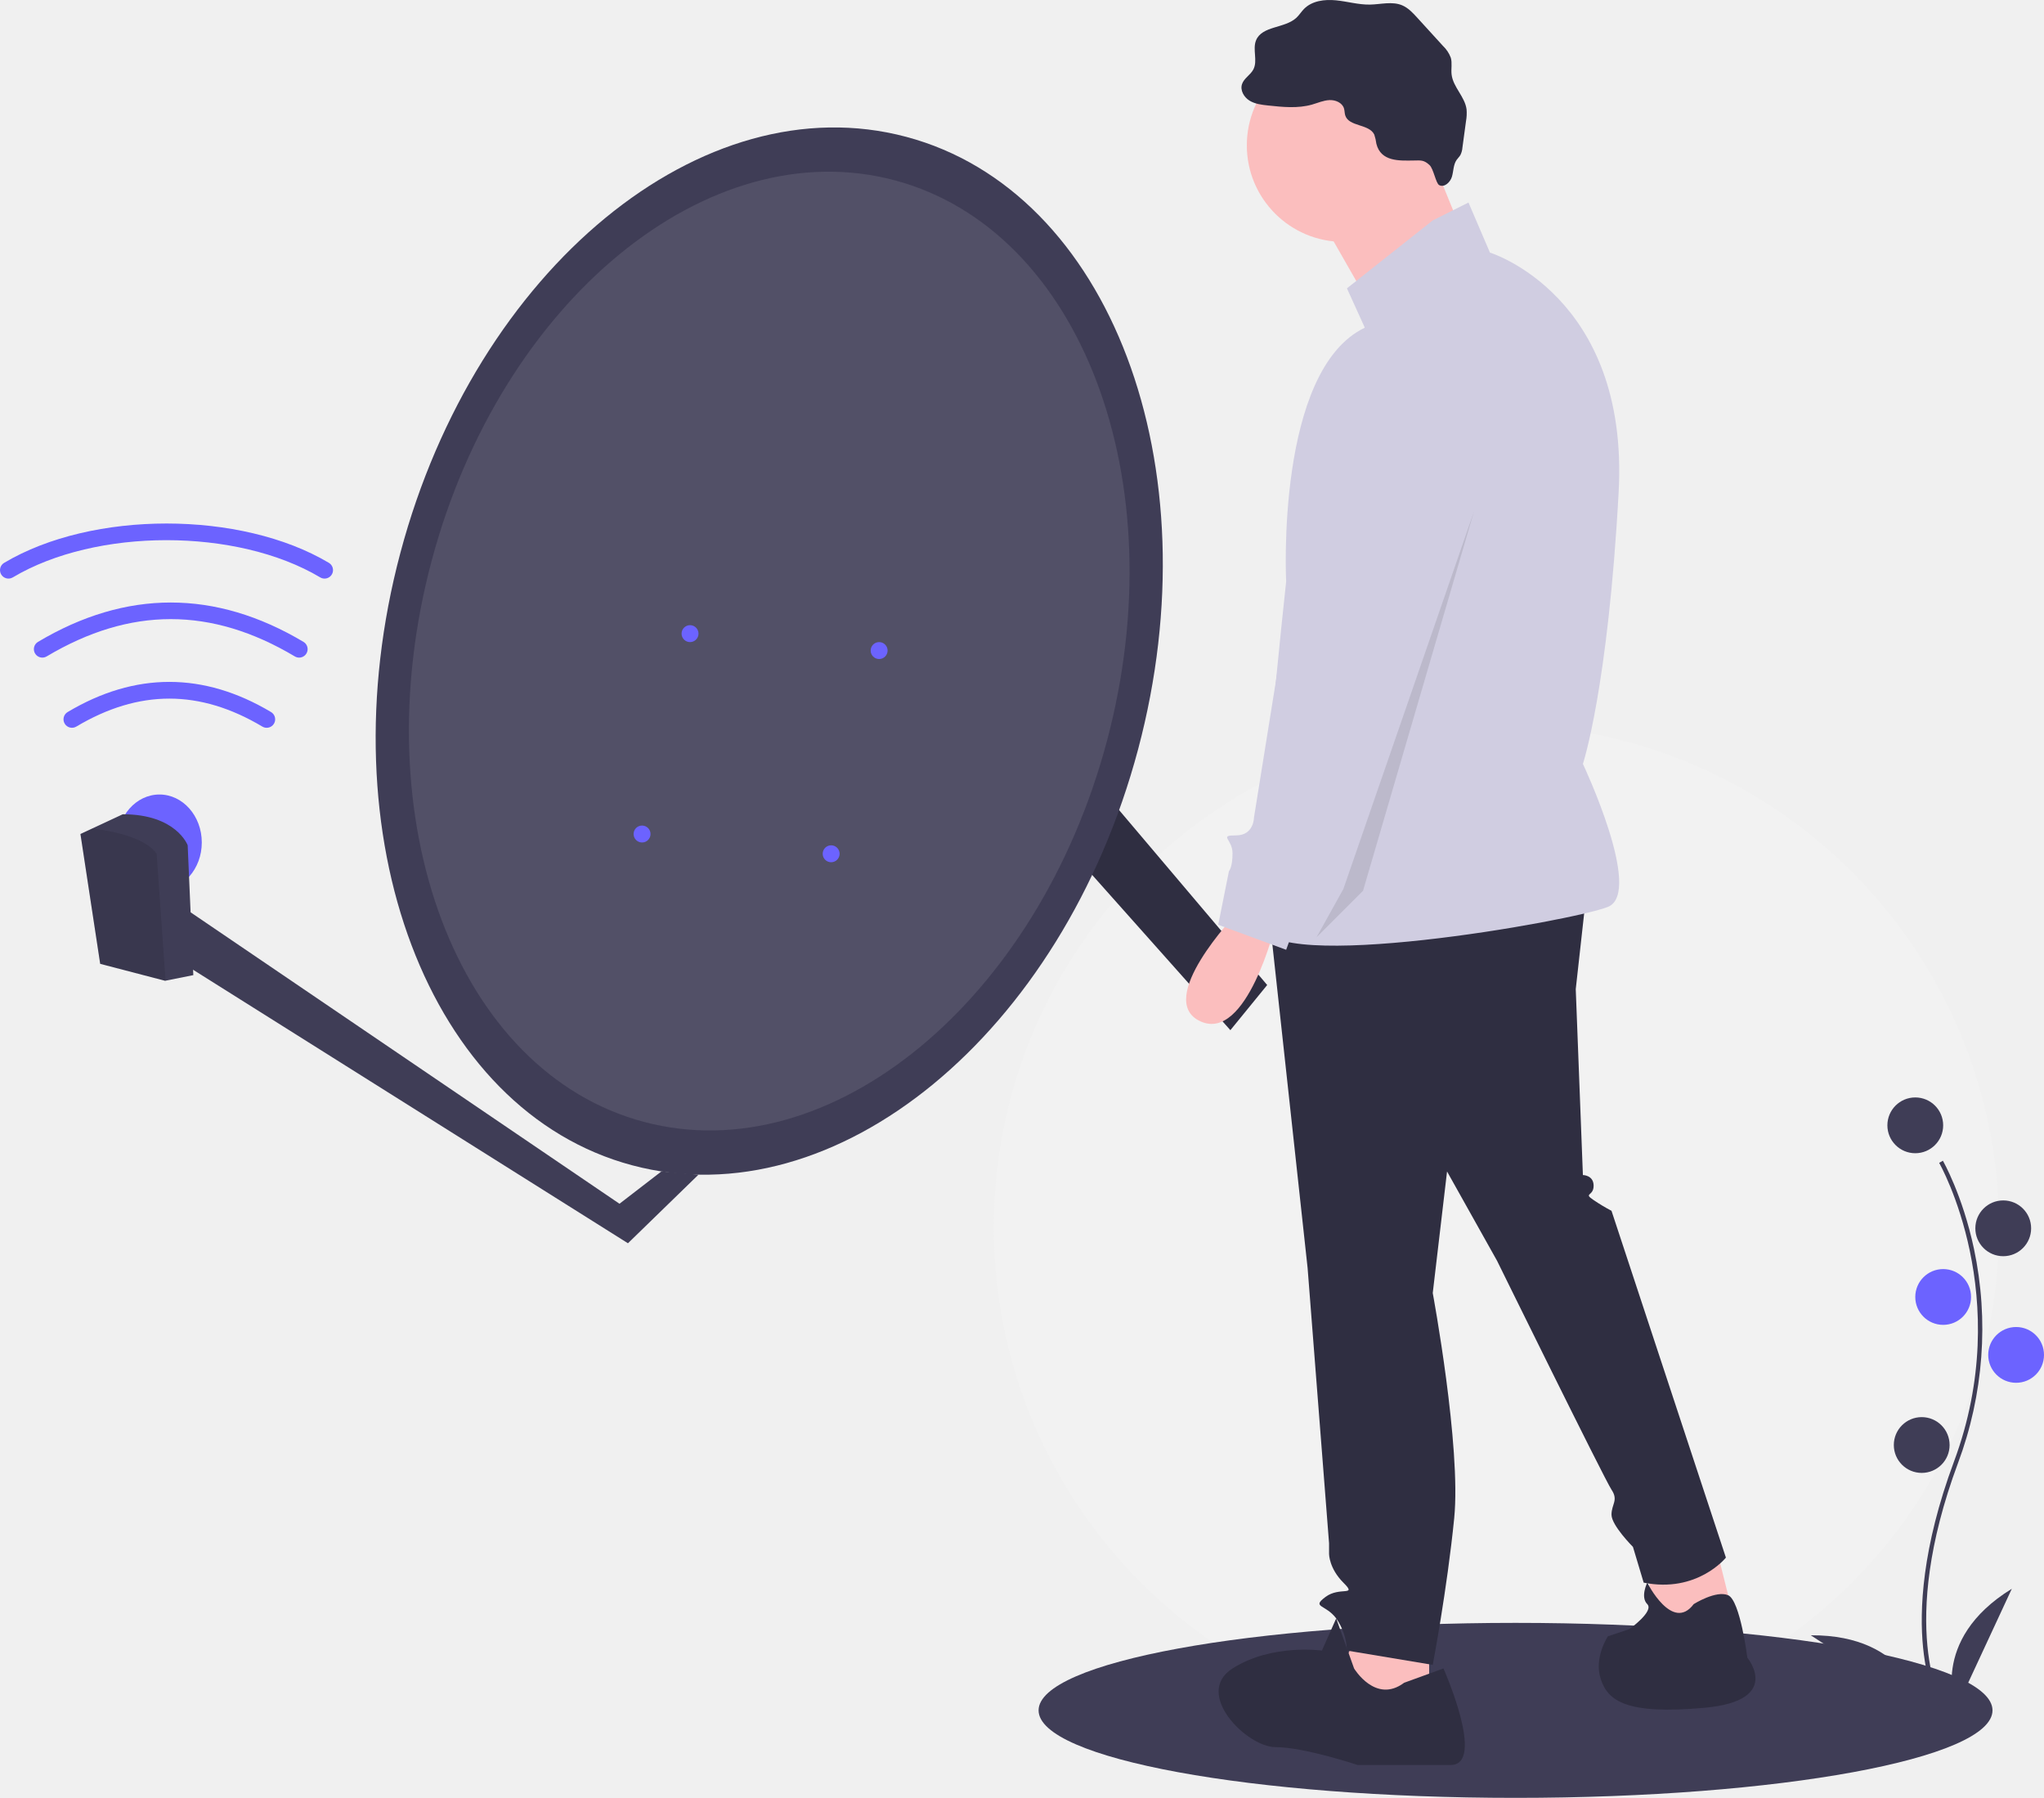
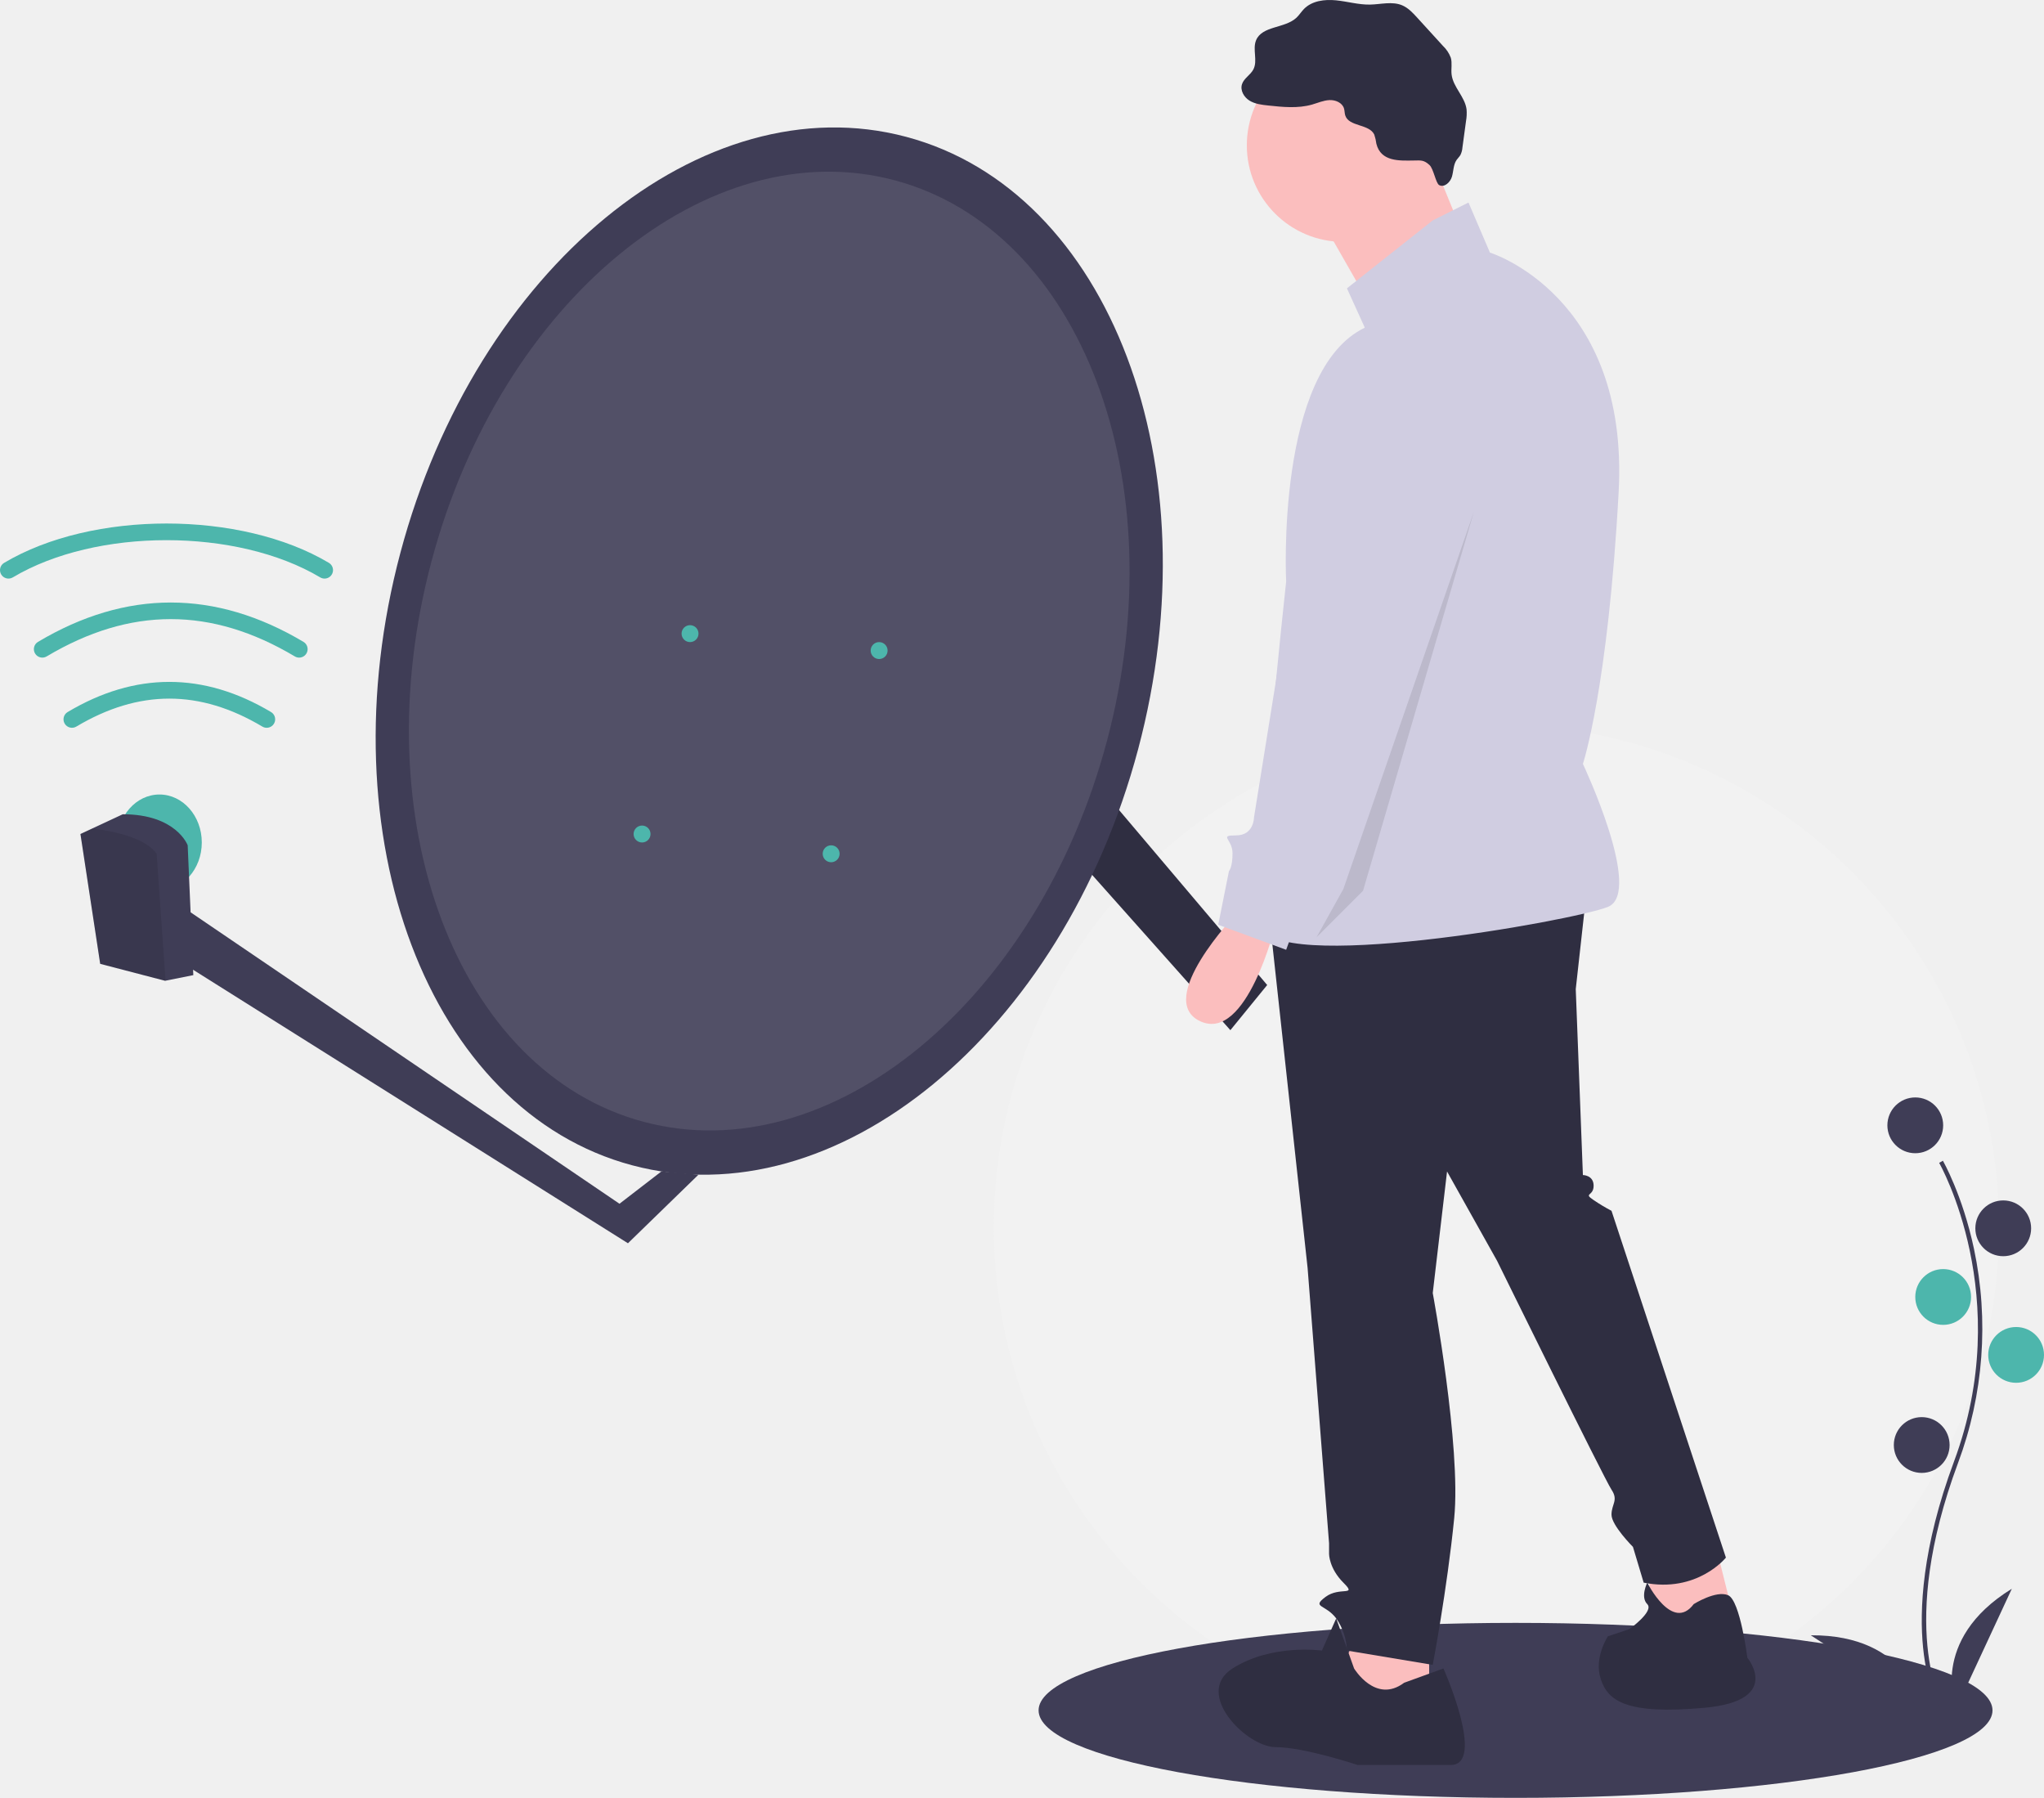
<svg xmlns="http://www.w3.org/2000/svg" id="a90f9a71-1dd7-46d2-a7ac-5b91320676f6" data-name="Layer 1" width="880.291" height="774.246" viewBox="0 0 880.291 774.246">
  <circle cx="644.489" cy="528.524" r="216.462" fill="#f2f2f2" />
  <ellipse cx="652.701" cy="736.566" rx="205.412" ry="37.679" fill="#3f3d56" />
  <path d="M995.007,798.374c-.212-.346-5.212-8.695-6.945-26.03-1.59-15.904-.568-42.712,13.335-80.106,26.338-70.841-6.07-128-6.401-128.569l1.599-.928c.084.144,8.447,14.718,13.387,37.923a165.447,165.447,0,0,1-6.852,92.218c-26.293,70.72-6.746,104.199-6.545,104.529Z" transform="translate(-159.8543 -62.87722)" fill="#3f3d56" />
  <circle cx="824.853" cy="484.62" r="12.012" fill="#3f3d56" />
  <circle cx="862.736" cy="528.97" r="12.012" fill="#3f3d56" />
-   <circle cx="836.865" cy="558.537" r="12.012" fill="#6c63ff" />
-   <circle cx="868.28" cy="583.484" r="12.012" fill="#6c63ff" />
+   <circle cx="836.865" cy="558.537" r="12.012" fill="#4db6ac" />
+   <circle cx="868.28" cy="583.484" r="12.012" fill="#4db6ac" />
  <circle cx="827.625" cy="622.291" r="12.012" fill="#3f3d56" />
  <path d="M1002.263,798.816s-12.012-29.567,24.023-51.742Z" transform="translate(-159.8543 -62.87722)" fill="#3f3d56" />
  <path d="M987.491,798.28s-5.467-31.442-47.777-31.172Z" transform="translate(-159.8543 -62.87722)" fill="#3f3d56" />
  <polygon points="77.182 389.554 266.793 518.392 284.849 504.474 300.826 505.86 270.44 535.408 77.182 413.863 77.182 389.554" fill="#3f3d56" />
  <polygon points="465.471 329.389 545.74 424.194 529.885 443.641 435.742 337.897 465.471 329.389" fill="#2f2e41" />
-   <ellipse cx="68.674" cy="362.814" rx="18.232" ry="20.663" fill="#6c63ff" />
+   <ellipse cx="68.674" cy="362.814" rx="18.232" ry="20.663" fill="#4db6ac" />
  <ellipse cx="491.145" cy="343.263" rx="229.179" ry="164.395" transform="matrix(0.25749, -0.96628, 0.96628, 0.25749, -126.8639, 666.5813)" fill="#3f3d56" />
  <ellipse cx="491.145" cy="343.263" rx="209.815" ry="150.505" transform="translate(-126.8639 666.5813) rotate(-75.07862)" fill="#fff" opacity="0.1" />
-   <circle cx="297.18" cy="272.87" r="3.646" fill="#6c63ff" />
-   <circle cx="276.517" cy="359.167" r="3.646" fill="#6c63ff" />
-   <circle cx="378.615" cy="280.163" r="3.646" fill="#6c63ff" />
-   <circle cx="357.952" cy="367.675" r="3.646" fill="#6c63ff" />
+   <circle cx="297.18" cy="272.87" r="3.646" fill="#4db6ac" />
+   <circle cx="276.517" cy="359.167" r="3.646" fill="#4db6ac" />
+   <circle cx="378.615" cy="280.163" r="3.646" fill="#4db6ac" />
+   <circle cx="357.952" cy="367.675" r="3.646" fill="#4db6ac" />
  <path d="M243.114,482.817l-11.96,2.394-.194.036-27.955-7.293-8.508-55.911,5.154-2.407,13.078-6.102c23.094,0,27.955,13.37,27.955,13.37Z" transform="translate(-159.8543 -62.87722)" fill="#3f3d56" />
  <path d="M231.153,485.212l-.194.036-27.955-7.293-8.508-55.911,5.154-2.407c10.66,1.41,23.13,4.436,27.664,10.915Z" transform="translate(-159.8543 -62.87722)" opacity="0.1" />
-   <path d="M288.69,346.079a3.633,3.633,0,0,1-1.863-.515c-35.957-21.422-70.917-21.422-106.874,0a3.646,3.646,0,0,1-3.733-6.265c37.936-22.601,76.404-22.601,114.34,0a3.647,3.647,0,0,1-1.87,6.779Z" transform="translate(-159.8543 -62.87722)" fill="#6c63ff" />
-   <path d="M274.712,376.297a3.626,3.626,0,0,1-1.863-.515c-26.961-16.062-53.173-16.062-80.133,0a3.646,3.646,0,0,1-3.733-6.265c29.064-17.316,58.535-17.316,87.6,0a3.647,3.647,0,0,1-1.87,6.779Z" transform="translate(-159.8543 -62.87722)" fill="#6c63ff" />
-   <path d="M299.629,312.046a3.626,3.626,0,0,1-1.863-.515c-35.883-21.378-96.515-21.378-132.398,0a3.646,3.646,0,1,1-3.733-6.265c37.907-22.584,101.957-22.584,139.864,0a3.647,3.647,0,0,1-1.87,6.779Z" transform="translate(-159.8543 -62.87722)" fill="#6c63ff" />
+   <path d="M288.69,346.079a3.633,3.633,0,0,1-1.863-.515c-35.957-21.422-70.917-21.422-106.874,0a3.646,3.646,0,0,1-3.733-6.265c37.936-22.601,76.404-22.601,114.34,0a3.647,3.647,0,0,1-1.87,6.779Z" transform="translate(-159.8543 -62.87722)" fill="#4db6ac" />
+   <path d="M274.712,376.297a3.626,3.626,0,0,1-1.863-.515c-26.961-16.062-53.173-16.062-80.133,0a3.646,3.646,0,0,1-3.733-6.265c29.064-17.316,58.535-17.316,87.6,0a3.647,3.647,0,0,1-1.87,6.779Z" transform="translate(-159.8543 -62.87722)" fill="#4db6ac" />
+   <path d="M299.629,312.046a3.626,3.626,0,0,1-1.863-.515c-35.883-21.378-96.515-21.378-132.398,0a3.646,3.646,0,1,1-3.733-6.265c37.907-22.584,101.957-22.584,139.864,0a3.647,3.647,0,0,1-1.87,6.779Z" transform="translate(-159.8543 -62.87722)" fill="#4db6ac" />
  <polygon points="738.679 664.625 746.378 695.42 712.504 704.659 709.424 672.324 738.679 664.625" fill="#fbbebe" />
  <polygon points="615.5 703.119 615.5 732.374 581.625 738.533 575.466 723.135 587.784 696.96 615.5 703.119" fill="#fbbebe" />
  <path d="M843.103,447.269l-4.619,41.573,3.079,80.067s4.619,0,4.619,4.619-4.619,3.079,0,6.159a79.993,79.993,0,0,0,7.699,4.619L903.153,733.661s-12.318,15.397-35.414,10.778l-4.619-15.397s-9.238-9.238-9.238-13.858,3.079-6.159,0-10.778-49.272-98.544-49.272-98.544l-21.556-38.494-6.159,52.351s12.318,66.209,9.238,97.004-9.238,63.129-9.238,63.129l-36.954-6.159a25.709,25.709,0,0,0-4.619-13.858c-4.619-6.159-10.778-4.619-4.619-9.238s13.858,0,7.699-6.159-6.159-12.318-6.159-12.318v-4.619L723.003,608.942,706.066,453.428Z" transform="translate(-159.8543 -62.87722)" fill="#2f2e41" />
  <circle cx="578.546" cy="62.586" r="41.573" fill="#fbbebe" />
  <polygon points="614.73 63.356 631.667 104.929 591.634 134.184 566.998 91.071 614.73 63.356" fill="#fbbebe" />
  <path d="M776.894,157.797l15.397-7.699,9.238,21.556s60.05,18.477,55.431,103.163S841.563,391.838,841.563,391.838s26.176,55.431,10.778,61.59-146.276,29.255-149.355,7.699,10.778-147.815,10.778-147.815-4.619-90.845,33.874-109.322L739.94,187.053Z" transform="translate(-159.8543 -62.87722)" fill="#d0cde1" />
  <path d="M692.208,456.508s-35.414,36.954-15.397,46.192,32.335-41.573,32.335-41.573Z" transform="translate(-159.8543 -62.87722)" fill="#fbbebe" />
  <path d="M764.576,787.552l16.937-6.159S799.99,822.966,784.593,822.966H744.559s-23.096-7.699-35.414-7.699-35.414-23.096-18.477-33.874,38.494-7.699,38.494-7.699l6.159-13.858,7.699,21.556S752.258,796.791,764.576,787.552Z" transform="translate(-159.8543 -62.87722)" fill="#2f2e41" />
  <path d="M889.295,753.678s9.642-6.084,14.829-3.812,8.267,26.908,8.267,26.908,15.397,18.477-18.477,21.556-41.573-3.079-44.653-12.318,3.079-18.477,3.079-18.477l9.238-3.079s10.778-7.699,7.699-10.778,0-9.238,0-9.238S880.057,765.996,889.295,753.678Z" transform="translate(-159.8543 -62.87722)" fill="#2f2e41" />
  <path d="M752.62,124.797a20.401,20.401,0,0,0-.904-3.956c-2.234-4.688-10.953-3.319-12.506-8.275-.304-.97-.24-2.025-.538-2.996-.76-2.478-3.674-3.707-6.263-3.588s-5.013,1.225-7.506,1.933c-6.091,1.729-12.571,1.069-18.867.395-2.783-.298-5.671-.63-8.055-2.097s-4.102-4.419-3.234-7.08c.832-2.552,3.624-3.954,4.88-6.326,1.994-3.767-.443-8.631,1.174-12.574,2.594-6.325,12.412-5.055,17.4-9.73,1.211-1.135,2.083-2.585,3.243-3.772,3.443-3.519,8.88-4.2,13.78-3.715s9.714,1.924,14.636,1.837c4.668-.083,9.562-1.504,13.863.312,2.61,1.102,4.604,3.256,6.512,5.35l11.033,12.1a13.598,13.598,0,0,1,3.41,5.136c.664,2.318.053,4.808.336,7.203.646,5.462,5.759,9.587,6.449,15.044a19.563,19.563,0,0,1-.243,5.067L789.673,126.459a8.479,8.479,0,0,1-.871,3.193c-.449.768-1.129,1.374-1.635,2.106-1.429,2.066-1.298,4.798-2.008,7.207-.71,2.409-3.256,4.794-5.482,3.633-1.453-.758-2.414-7.023-4.179-8.65-2.458-2.266-3.742-1.987-6.777-1.948C762.645,132.077,754.564,132.598,752.62,124.797Z" transform="translate(-159.8543 -62.87722)" fill="#2f2e41" />
  <path d="M759.957,214.768s46.192,18.477,32.335,60.05S741.48,444.19,741.48,444.19l-21.556,10.778-6.159,16.937-29.255-10.778,4.619-23.096s1.54-1.54,1.54-7.699-6.159-7.699,1.54-7.699,7.699-7.699,7.699-7.699L727.622,242.483S727.622,213.228,759.957,214.768Z" transform="translate(-159.8543 -62.87722)" fill="#d0cde1" />
  <polygon points="634.747 220.409 587.015 383.622 566.998 403.639 578.546 382.852 634.747 220.409" opacity="0.1" />
</svg>
